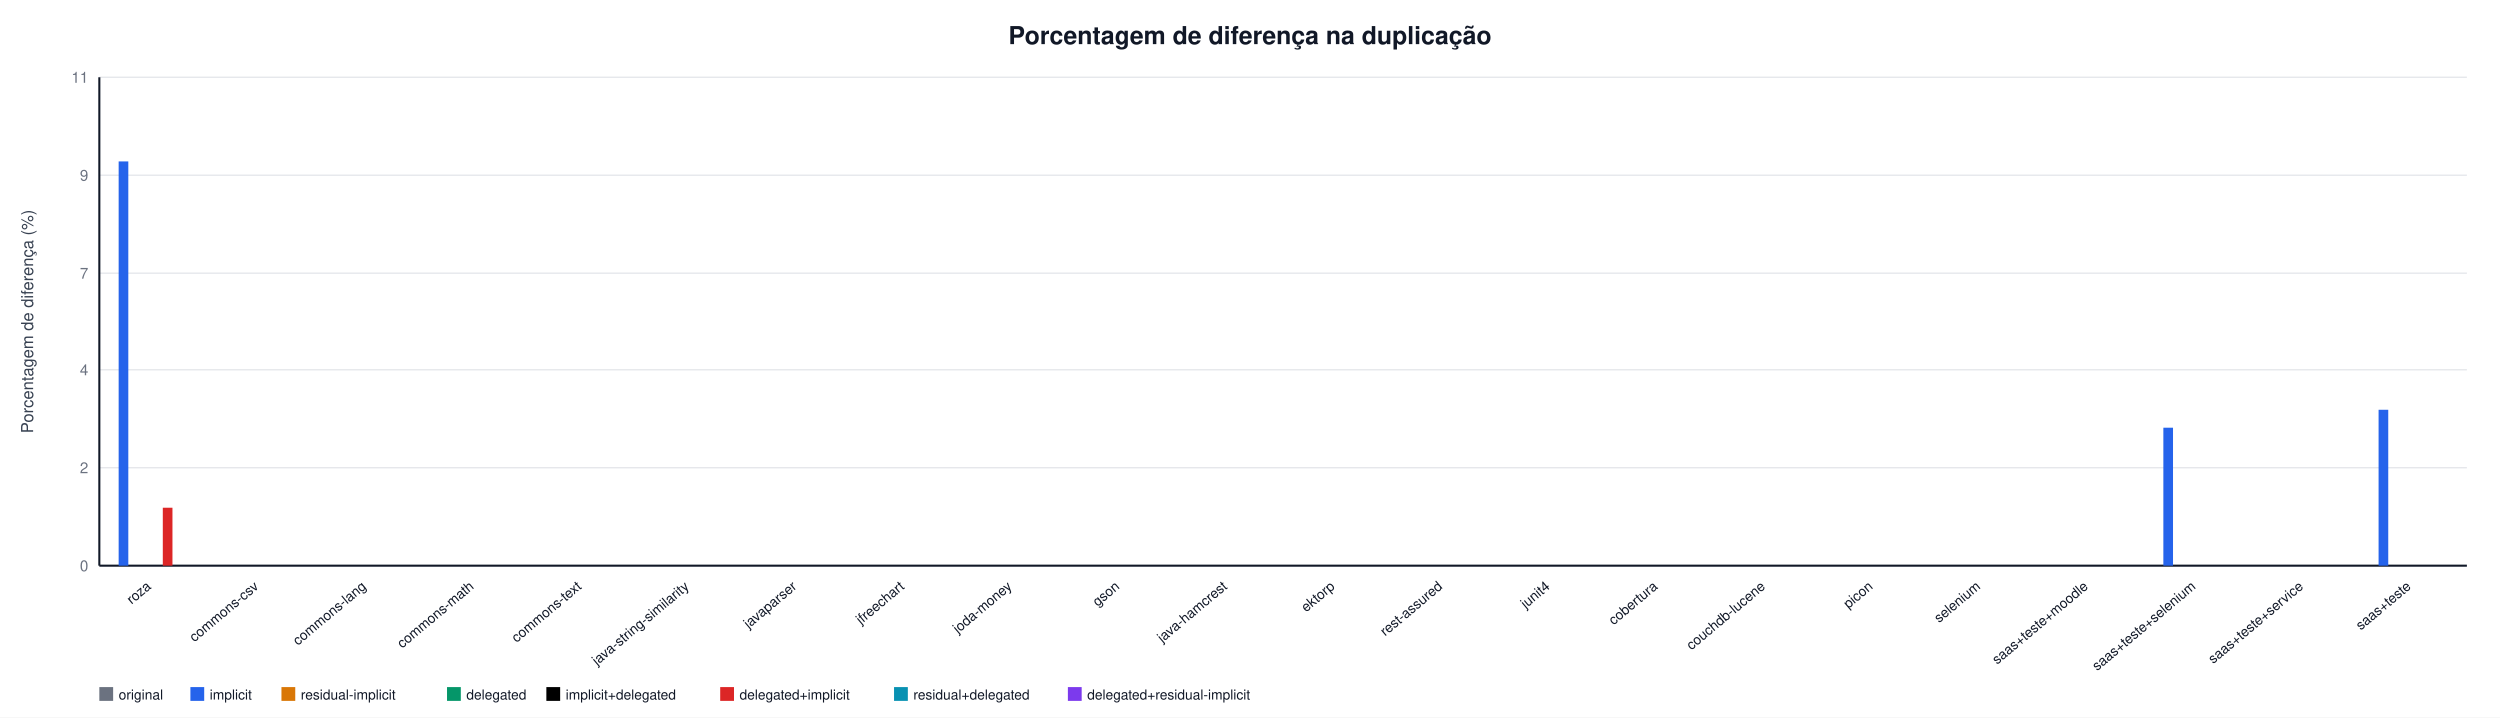
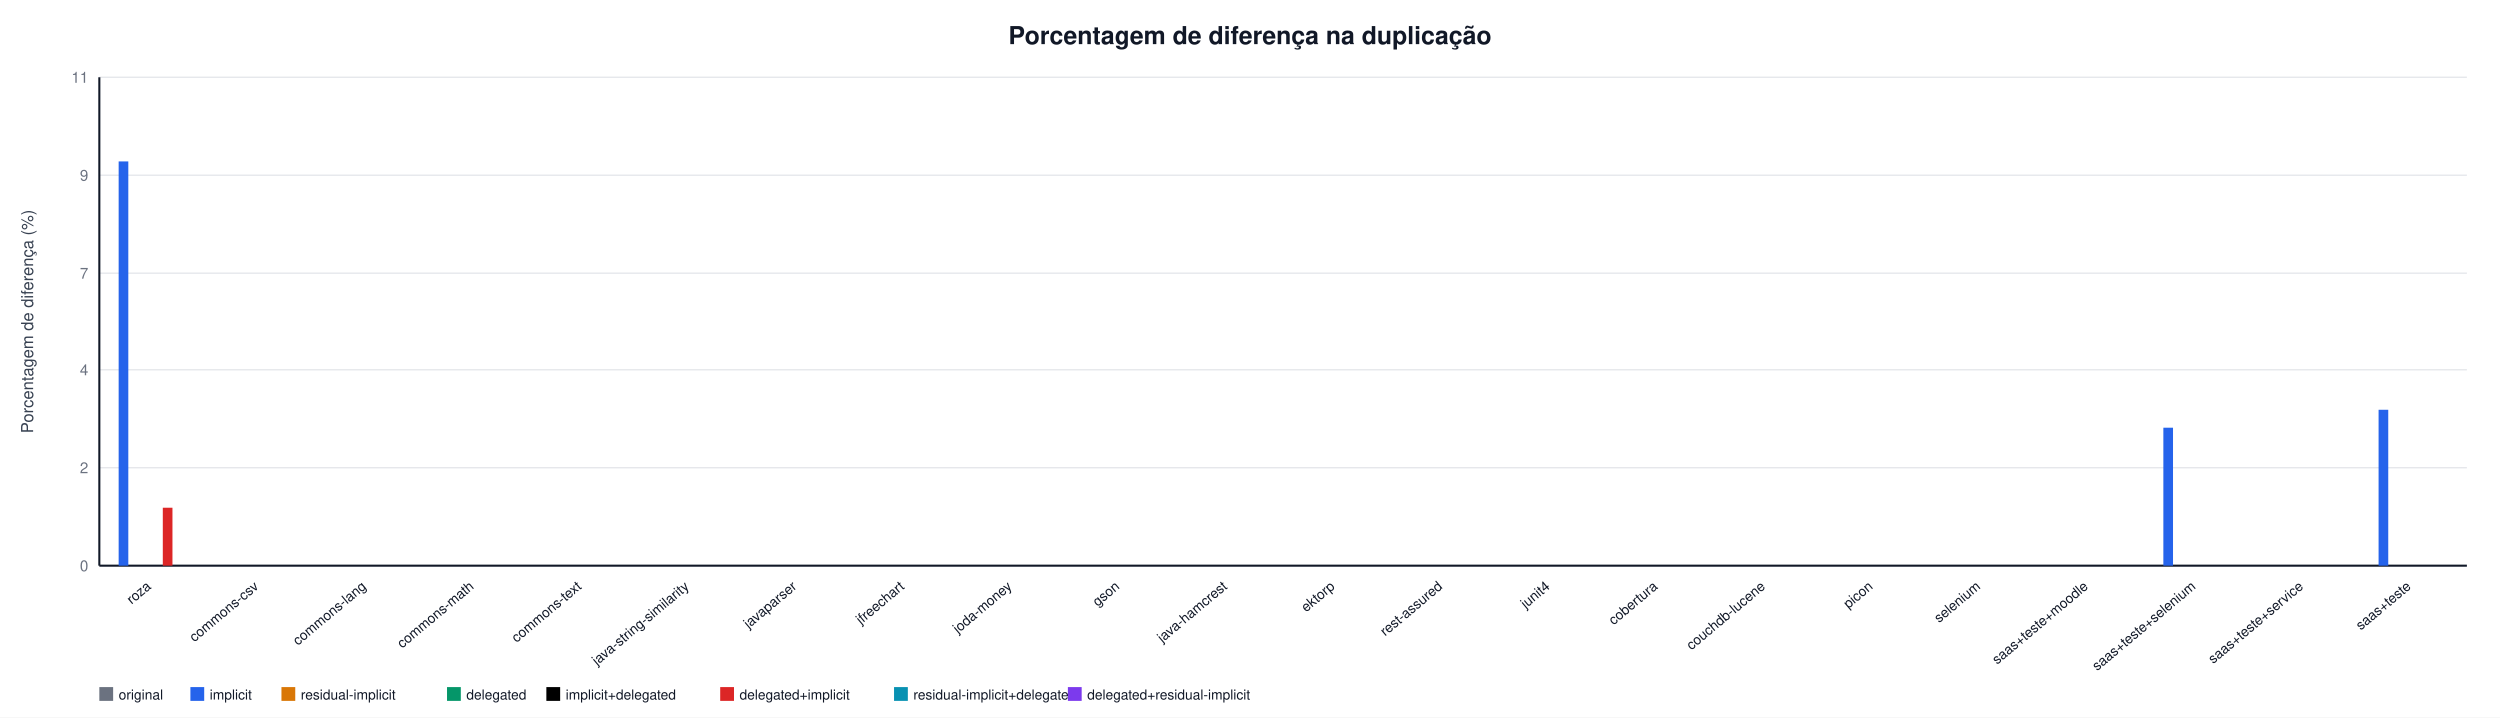
<svg xmlns="http://www.w3.org/2000/svg" width="1812" height="520" viewBox="0 0 1812 520">
  <rect width="100%" height="100%" fill="#ffffff" />
  <text x="906" y="32" text-anchor="middle" font-family="Helvetica, Arial, sans-serif" font-size="18" font-weight="700" fill="#111827">Porcentagem de diferença na duplicação</text>
  <text x="24" y="233" text-anchor="middle" font-family="Helvetica, Arial, sans-serif" font-size="12" fill="#374151" transform="rotate(-90 24 233)">Porcentagem de diferença (%)</text>
  <line x1="72" y1="410" x2="1788" y2="410" stroke="#e5e7eb" stroke-width="1" />
  <text x="64" y="414" text-anchor="end" font-family="Helvetica, Arial, sans-serif" font-size="11" fill="#6b7280">0</text>
  <line x1="72" y1="339" x2="1788" y2="339" stroke="#e5e7eb" stroke-width="1" />
  <text x="64" y="343" text-anchor="end" font-family="Helvetica, Arial, sans-serif" font-size="11" fill="#6b7280">2</text>
  <line x1="72" y1="268" x2="1788" y2="268" stroke="#e5e7eb" stroke-width="1" />
  <text x="64" y="272" text-anchor="end" font-family="Helvetica, Arial, sans-serif" font-size="11" fill="#6b7280">4</text>
  <line x1="72" y1="198" x2="1788" y2="198" stroke="#e5e7eb" stroke-width="1" />
  <text x="64" y="202" text-anchor="end" font-family="Helvetica, Arial, sans-serif" font-size="11" fill="#6b7280">7</text>
  <line x1="72" y1="127" x2="1788" y2="127" stroke="#e5e7eb" stroke-width="1" />
  <text x="64" y="131" text-anchor="end" font-family="Helvetica, Arial, sans-serif" font-size="11" fill="#6b7280">9</text>
  <line x1="72" y1="56" x2="1788" y2="56" stroke="#e5e7eb" stroke-width="1" />
  <text x="64" y="60" text-anchor="end" font-family="Helvetica, Arial, sans-serif" font-size="11" fill="#6b7280">11</text>
  <line x1="72" y1="56" x2="72" y2="410" stroke="#111827" stroke-width="1.5" />
  <line x1="72" y1="410" x2="1788" y2="410" stroke="#111827" stroke-width="1.5" />
  <rect x="78" y="410" width="7" height="0" fill="#6b7280" />
  <rect x="86" y="117" width="7" height="293" fill="#2563eb" />
  <rect x="94" y="490" width="7" height="-80" fill="#d97706" />
  <rect x="102" y="677" width="7" height="-267" fill="#059669" />
  <rect x="110" y="471" width="7" height="-61" fill="#7c3ed" />
  <rect x="118" y="368" width="7" height="42" fill="#dc2626" />
  <rect x="126" y="754" width="7" height="-344" fill="#0891b2" />
  <rect x="134" y="751" width="7" height="-341" fill="#7c3aed" />
  <text x="110" y="426" text-anchor="end" font-family="Helvetica, Arial, sans-serif" font-size="10" fill="#111827" transform="rotate(-40 110 426)">roza</text>
  <rect x="156" y="410" width="7" height="0" fill="#6b7280" />
  <rect x="164" y="735" width="7" height="-325" fill="#2563eb" />
  <rect x="172" y="819" width="7" height="-409" fill="#d97706" />
  <rect x="180" y="410" width="7" height="0" fill="#059669" />
  <rect x="188" y="735" width="7" height="-325" fill="#7c3ed" />
  <rect x="196" y="735" width="7" height="-325" fill="#dc2626" />
  <rect x="204" y="819" width="7" height="-409" fill="#0891b2" />
  <rect x="212" y="819" width="7" height="-409" fill="#7c3aed" />
  <text x="188" y="426" text-anchor="end" font-family="Helvetica, Arial, sans-serif" font-size="10" fill="#111827" transform="rotate(-40 188 426)">commons-csv</text>
  <rect x="234" y="410" width="7" height="0" fill="#6b7280" />
  <rect x="242" y="890" width="7" height="-480" fill="#2563eb" />
  <rect x="250" y="1018" width="7" height="-608" fill="#d97706" />
  <rect x="258" y="629" width="7" height="-219" fill="#059669" />
  <rect x="266" y="1034" width="7" height="-624" fill="#7c3ed" />
  <rect x="274" y="1005" width="7" height="-595" fill="#dc2626" />
  <rect x="282" y="1128" width="7" height="-718" fill="#0891b2" />
  <rect x="290" y="1092" width="7" height="-682" fill="#7c3aed" />
  <text x="266" y="426" text-anchor="end" font-family="Helvetica, Arial, sans-serif" font-size="10" fill="#111827" transform="rotate(-40 266 426)">commons-lang</text>
  <rect x="312" y="410" width="7" height="0" fill="#6b7280" />
  <rect x="320" y="561" width="7" height="-151" fill="#2563eb" />
  <rect x="328" y="754" width="7" height="-344" fill="#d97706" />
  <rect x="336" y="561" width="7" height="-151" fill="#059669" />
  <rect x="344" y="838" width="7" height="-428" fill="#7c3ed" />
  <rect x="352" y="613" width="7" height="-203" fill="#dc2626" />
  <rect x="360" y="992" width="7" height="-582" fill="#0891b2" />
  <rect x="368" y="790" width="7" height="-380" fill="#7c3aed" />
  <text x="344" y="426" text-anchor="end" font-family="Helvetica, Arial, sans-serif" font-size="10" fill="#111827" transform="rotate(-40 344 426)">commons-math</text>
  <rect x="390" y="410" width="7" height="0" fill="#6b7280" />
  <rect x="398" y="677" width="7" height="-267" fill="#2563eb" />
  <rect x="406" y="787" width="7" height="-377" fill="#d97706" />
  <rect x="414" y="793" width="7" height="-383" fill="#059669" />
  <rect x="422" y="989" width="7" height="-579" fill="#7c3ed" />
  <rect x="430" y="970" width="7" height="-560" fill="#dc2626" />
  <rect x="438" y="1102" width="7" height="-692" fill="#0891b2" />
  <rect x="446" y="1067" width="7" height="-657" fill="#7c3aed" />
  <text x="422" y="426" text-anchor="end" font-family="Helvetica, Arial, sans-serif" font-size="10" fill="#111827" transform="rotate(-40 422 426)">commons-text</text>
  <rect x="468" y="410" width="7" height="0" fill="#6b7280" />
  <rect x="476" y="2515" width="7" height="-2105" fill="#2563eb" />
  <rect x="484" y="2515" width="7" height="-2105" fill="#d97706" />
  <rect x="492" y="410" width="7" height="0" fill="#059669" />
  <rect x="500" y="2515" width="7" height="-2105" fill="#7c3ed" />
  <rect x="508" y="2515" width="7" height="-2105" fill="#dc2626" />
  <rect x="516" y="2515" width="7" height="-2105" fill="#0891b2" />
  <rect x="524" y="2515" width="7" height="-2105" fill="#7c3aed" />
  <text x="500" y="426" text-anchor="end" font-family="Helvetica, Arial, sans-serif" font-size="10" fill="#111827" transform="rotate(-40 500 426)">java-string-similarity</text>
  <rect x="546" y="410" width="7" height="0" fill="#6b7280" />
  <rect x="554" y="481" width="7" height="-71" fill="#2563eb" />
  <rect x="562" y="684" width="7" height="-274" fill="#d97706" />
  <rect x="570" y="737" width="7" height="-327" fill="#059669" />
  <rect x="578" y="848" width="7" height="-438" fill="#7c3ed" />
  <rect x="586" y="703" width="7" height="-293" fill="#dc2626" />
  <rect x="594" y="410" width="7" height="0" fill="#0891b2" />
  <rect x="602" y="928" width="7" height="-518" fill="#7c3aed" />
  <text x="578" y="426" text-anchor="end" font-family="Helvetica, Arial, sans-serif" font-size="10" fill="#111827" transform="rotate(-40 578 426)">javaparser</text>
  <rect x="624" y="410" width="7" height="0" fill="#6b7280" />
  <rect x="632" y="1646" width="7" height="-1236" fill="#2563eb" />
  <rect x="640" y="1733" width="7" height="-1323" fill="#d97706" />
  <rect x="648" y="954" width="7" height="-544" fill="#059669" />
  <rect x="656" y="1826" width="7" height="-1416" fill="#7c3ed" />
  <rect x="664" y="1726" width="7" height="-1316" fill="#dc2626" />
  <rect x="672" y="1897" width="7" height="-1487" fill="#0891b2" />
  <rect x="680" y="1771" width="7" height="-1361" fill="#7c3aed" />
  <text x="656" y="426" text-anchor="end" font-family="Helvetica, Arial, sans-serif" font-size="10" fill="#111827" transform="rotate(-40 656 426)">jfreechart</text>
  <rect x="702" y="410" width="7" height="0" fill="#6b7280" />
  <rect x="710" y="532" width="7" height="-122" fill="#2563eb" />
  <rect x="718" y="619" width="7" height="-209" fill="#d97706" />
  <rect x="726" y="513" width="7" height="-103" fill="#059669" />
  <rect x="734" y="635" width="7" height="-225" fill="#7c3ed" />
  <rect x="742" y="635" width="7" height="-225" fill="#dc2626" />
  <rect x="750" y="722" width="7" height="-312" fill="#0891b2" />
  <rect x="758" y="722" width="7" height="-312" fill="#7c3aed" />
  <text x="734" y="426" text-anchor="end" font-family="Helvetica, Arial, sans-serif" font-size="10" fill="#111827" transform="rotate(-40 734 426)">joda-money</text>
  <rect x="780" y="410" width="7" height="0" fill="#6b7280" />
  <rect x="788" y="1054" width="7" height="-644" fill="#2563eb" />
  <rect x="796" y="1157" width="7" height="-747" fill="#d97706" />
  <rect x="804" y="790" width="7" height="-380" fill="#059669" />
  <rect x="812" y="1321" width="7" height="-911" fill="#7c3ed" />
  <rect x="820" y="1272" width="7" height="-862" fill="#dc2626" />
  <rect x="828" y="1411" width="7" height="-1001" fill="#0891b2" />
  <rect x="836" y="1353" width="7" height="-943" fill="#7c3aed" />
  <text x="812" y="426" text-anchor="end" font-family="Helvetica, Arial, sans-serif" font-size="10" fill="#111827" transform="rotate(-40 812 426)">gson</text>
  <rect x="858" y="410" width="7" height="0" fill="#6b7280" />
  <rect x="866" y="1298" width="7" height="-888" fill="#2563eb" />
  <rect x="874" y="1298" width="7" height="-888" fill="#d97706" />
  <rect x="882" y="1337" width="7" height="-927" fill="#059669" />
  <rect x="890" y="1829" width="7" height="-1419" fill="#7c3ed" />
  <rect x="898" y="1810" width="7" height="-1400" fill="#dc2626" />
  <rect x="906" y="1829" width="7" height="-1419" fill="#0891b2" />
  <rect x="914" y="1810" width="7" height="-1400" fill="#7c3aed" />
  <text x="890" y="426" text-anchor="end" font-family="Helvetica, Arial, sans-serif" font-size="10" fill="#111827" transform="rotate(-40 890 426)">java-hamcrest</text>
  <rect x="936" y="410" width="7" height="0" fill="#6b7280" />
  <rect x="944" y="880" width="7" height="-470" fill="#2563eb" />
  <rect x="952" y="899" width="7" height="-489" fill="#d97706" />
  <rect x="960" y="906" width="7" height="-496" fill="#059669" />
  <rect x="968" y="1169" width="7" height="-759" fill="#7c3ed" />
  <rect x="976" y="1182" width="7" height="-772" fill="#dc2626" />
  <rect x="984" y="1189" width="7" height="-779" fill="#0891b2" />
  <rect x="992" y="1176" width="7" height="-766" fill="#7c3aed" />
  <text x="968" y="426" text-anchor="end" font-family="Helvetica, Arial, sans-serif" font-size="10" fill="#111827" transform="rotate(-40 968 426)">ektorp</text>
  <rect x="1014" y="410" width="7" height="0" fill="#6b7280" />
  <rect x="1022" y="2038" width="7" height="-1628" fill="#2563eb" />
  <rect x="1030" y="2096" width="7" height="-1686" fill="#d97706" />
  <rect x="1038" y="1025" width="7" height="-615" fill="#059669" />
  <rect x="1046" y="2080" width="7" height="-1670" fill="#7c3ed" />
  <rect x="1054" y="2238" width="7" height="-1828" fill="#dc2626" />
  <rect x="1062" y="2138" width="7" height="-1728" fill="#0891b2" />
  <rect x="1070" y="2248" width="7" height="-1838" fill="#7c3aed" />
  <text x="1046" y="426" text-anchor="end" font-family="Helvetica, Arial, sans-serif" font-size="10" fill="#111827" transform="rotate(-40 1046 426)">rest-assured</text>
  <rect x="1092" y="410" width="7" height="0" fill="#6b7280" />
  <rect x="1100" y="539" width="7" height="-129" fill="#2563eb" />
  <rect x="1108" y="635" width="7" height="-225" fill="#d97706" />
  <rect x="1116" y="603" width="7" height="-193" fill="#059669" />
  <rect x="1124" y="709" width="7" height="-299" fill="#7c3ed" />
  <rect x="1132" y="703" width="7" height="-293" fill="#dc2626" />
  <rect x="1140" y="806" width="7" height="-396" fill="#0891b2" />
  <rect x="1148" y="815" width="7" height="-405" fill="#7c3aed" />
  <text x="1124" y="426" text-anchor="end" font-family="Helvetica, Arial, sans-serif" font-size="10" fill="#111827" transform="rotate(-40 1124 426)">junit4</text>
  <rect x="1170" y="410" width="7" height="0" fill="#6b7280" />
  <rect x="1178" y="558" width="7" height="-148" fill="#2563eb" />
  <rect x="1186" y="574" width="7" height="-164" fill="#d97706" />
  <rect x="1194" y="774" width="7" height="-364" fill="#059669" />
  <rect x="1202" y="928" width="7" height="-518" fill="#7c3ed" />
  <rect x="1210" y="902" width="7" height="-492" fill="#dc2626" />
  <rect x="1218" y="938" width="7" height="-528" fill="#0891b2" />
  <rect x="1226" y="941" width="7" height="-531" fill="#7c3aed" />
  <text x="1202" y="426" text-anchor="end" font-family="Helvetica, Arial, sans-serif" font-size="10" fill="#111827" transform="rotate(-40 1202 426)">cobertura</text>
  <rect x="1248" y="410" width="7" height="0" fill="#6b7280" />
  <rect x="1256" y="410" width="7" height="0" fill="#2563eb" />
  <rect x="1264" y="410" width="7" height="0" fill="#d97706" />
  <rect x="1272" y="986" width="7" height="-576" fill="#059669" />
  <rect x="1280" y="986" width="7" height="-576" fill="#7c3ed" />
  <rect x="1288" y="986" width="7" height="-576" fill="#dc2626" />
  <rect x="1296" y="986" width="7" height="-576" fill="#0891b2" />
  <rect x="1304" y="986" width="7" height="-576" fill="#7c3aed" />
  <text x="1280" y="426" text-anchor="end" font-family="Helvetica, Arial, sans-serif" font-size="10" fill="#111827" transform="rotate(-40 1280 426)">couchdb-lucene</text>
  <rect x="1326" y="410" width="7" height="0" fill="#6b7280" />
  <rect x="1334" y="523" width="7" height="-113" fill="#2563eb" />
  <rect x="1342" y="777" width="7" height="-367" fill="#d97706" />
  <rect x="1350" y="777" width="7" height="-367" fill="#059669" />
  <rect x="1358" y="893" width="7" height="-483" fill="#7c3ed" />
  <rect x="1366" y="967" width="7" height="-557" fill="#dc2626" />
  <rect x="1374" y="1083" width="7" height="-673" fill="#0891b2" />
  <rect x="1382" y="1070" width="7" height="-660" fill="#7c3aed" />
  <text x="1358" y="426" text-anchor="end" font-family="Helvetica, Arial, sans-serif" font-size="10" fill="#111827" transform="rotate(-40 1358 426)">picon</text>
  <rect x="1404" y="410" width="7" height="0" fill="#6b7280" />
  <rect x="1412" y="1005" width="7" height="-595" fill="#2563eb" />
  <rect x="1420" y="1086" width="7" height="-676" fill="#d97706" />
  <rect x="1428" y="606" width="7" height="-196" fill="#059669" />
  <rect x="1436" y="1179" width="7" height="-769" fill="#7c3ed" />
  <rect x="1444" y="1160" width="7" height="-750" fill="#dc2626" />
  <rect x="1452" y="1250" width="7" height="-840" fill="#0891b2" />
  <rect x="1460" y="1227" width="7" height="-817" fill="#7c3aed" />
  <text x="1436" y="426" text-anchor="end" font-family="Helvetica, Arial, sans-serif" font-size="10" fill="#111827" transform="rotate(-40 1436 426)">selenium</text>
  <rect x="1482" y="410" width="7" height="0" fill="#6b7280" />
  <rect x="1490" y="410" width="7" height="0" fill="#2563eb" />
  <rect x="1498" y="410" width="7" height="0" fill="#d97706" />
  <rect x="1506" y="1128" width="7" height="-718" fill="#059669" />
  <rect x="1514" y="1128" width="7" height="-718" fill="#7c3ed" />
  <rect x="1522" y="1128" width="7" height="-718" fill="#dc2626" />
  <rect x="1530" y="1128" width="7" height="-718" fill="#0891b2" />
  <rect x="1538" y="1128" width="7" height="-718" fill="#7c3aed" />
  <text x="1514" y="426" text-anchor="end" font-family="Helvetica, Arial, sans-serif" font-size="10" fill="#111827" transform="rotate(-40 1514 426)">saas+teste+moodle</text>
  <rect x="1560" y="410" width="7" height="0" fill="#6b7280" />
  <rect x="1568" y="310" width="7" height="100" fill="#2563eb" />
  <rect x="1576" y="510" width="7" height="-100" fill="#d97706" />
  <rect x="1584" y="989" width="7" height="-579" fill="#059669" />
  <rect x="1592" y="918" width="7" height="-508" fill="#7c3ed" />
  <rect x="1600" y="928" width="7" height="-518" fill="#dc2626" />
  <rect x="1608" y="1083" width="7" height="-673" fill="#0891b2" />
  <rect x="1616" y="1054" width="7" height="-644" fill="#7c3aed" />
  <text x="1592" y="426" text-anchor="end" font-family="Helvetica, Arial, sans-serif" font-size="10" fill="#111827" transform="rotate(-40 1592 426)">saas+teste+selenium</text>
  <rect x="1638" y="410" width="7" height="0" fill="#6b7280" />
  <rect x="1646" y="680" width="7" height="-270" fill="#2563eb" />
  <rect x="1654" y="700" width="7" height="-290" fill="#d97706" />
  <rect x="1662" y="716" width="7" height="-306" fill="#059669" />
  <rect x="1670" y="960" width="7" height="-550" fill="#7c3ed" />
  <rect x="1678" y="944" width="7" height="-534" fill="#dc2626" />
  <rect x="1686" y="980" width="7" height="-570" fill="#0891b2" />
  <rect x="1694" y="964" width="7" height="-554" fill="#7c3aed" />
  <text x="1670" y="426" text-anchor="end" font-family="Helvetica, Arial, sans-serif" font-size="10" fill="#111827" transform="rotate(-40 1670 426)">saas+teste+service</text>
  <rect x="1716" y="410" width="7" height="0" fill="#6b7280" />
  <rect x="1724" y="297" width="7" height="113" fill="#2563eb" />
  <rect x="1732" y="529" width="7" height="-119" fill="#d97706" />
  <rect x="1740" y="410" width="7" height="0" fill="#059669" />
  <rect x="1748" y="410" width="7" height="0" fill="#7c3ed" />
  <rect x="1756" y="410" width="7" height="0" fill="#dc2626" />
  <rect x="1764" y="410" width="7" height="0" fill="#0891b2" />
  <rect x="1772" y="410" width="7" height="0" fill="#7c3aed" />
  <text x="1748" y="426" text-anchor="end" font-family="Helvetica, Arial, sans-serif" font-size="10" fill="#111827" transform="rotate(-40 1748 426)">saas+teste</text>
  <rect x="72" y="498" width="10" height="10" fill="#6b7280" />
  <text x="86" y="507" font-family="Helvetica, Arial, sans-serif" font-size="10" fill="#111827">original</text>
  <rect x="138" y="498" width="10" height="10" fill="#2563eb" />
  <text x="152" y="507" font-family="Helvetica, Arial, sans-serif" font-size="10" fill="#111827">implicit</text>
  <rect x="204" y="498" width="10" height="10" fill="#d97706" />
  <text x="218" y="507" font-family="Helvetica, Arial, sans-serif" font-size="10" fill="#111827">residual-implicit</text>
  <rect x="324" y="498" width="10" height="10" fill="#059669" />
  <text x="338" y="507" font-family="Helvetica, Arial, sans-serif" font-size="10" fill="#111827">delegated</text>
  <rect x="396" y="498" width="10" height="10" fill="#7c3ed" />
  <text x="410" y="507" font-family="Helvetica, Arial, sans-serif" font-size="10" fill="#111827">implicit+delegated</text>
  <rect x="522" y="498" width="10" height="10" fill="#dc2626" />
  <text x="536" y="507" font-family="Helvetica, Arial, sans-serif" font-size="10" fill="#111827">delegated+implicit</text>
  <rect x="648" y="498" width="10" height="10" fill="#0891b2" />
-   <text x="662" y="507" font-family="Helvetica, Arial, sans-serif" font-size="10" fill="#111827">residual+delegated</text>
+   <text x="662" y="507" font-family="Helvetica, Arial, sans-serif" font-size="10" fill="#111827">residual-implicit+delegated</text>
  <rect x="774" y="498" width="10" height="10" fill="#7c3aed" />
  <text x="788" y="507" font-family="Helvetica, Arial, sans-serif" font-size="10" fill="#111827">delegated+residual-implicit</text>
</svg>
